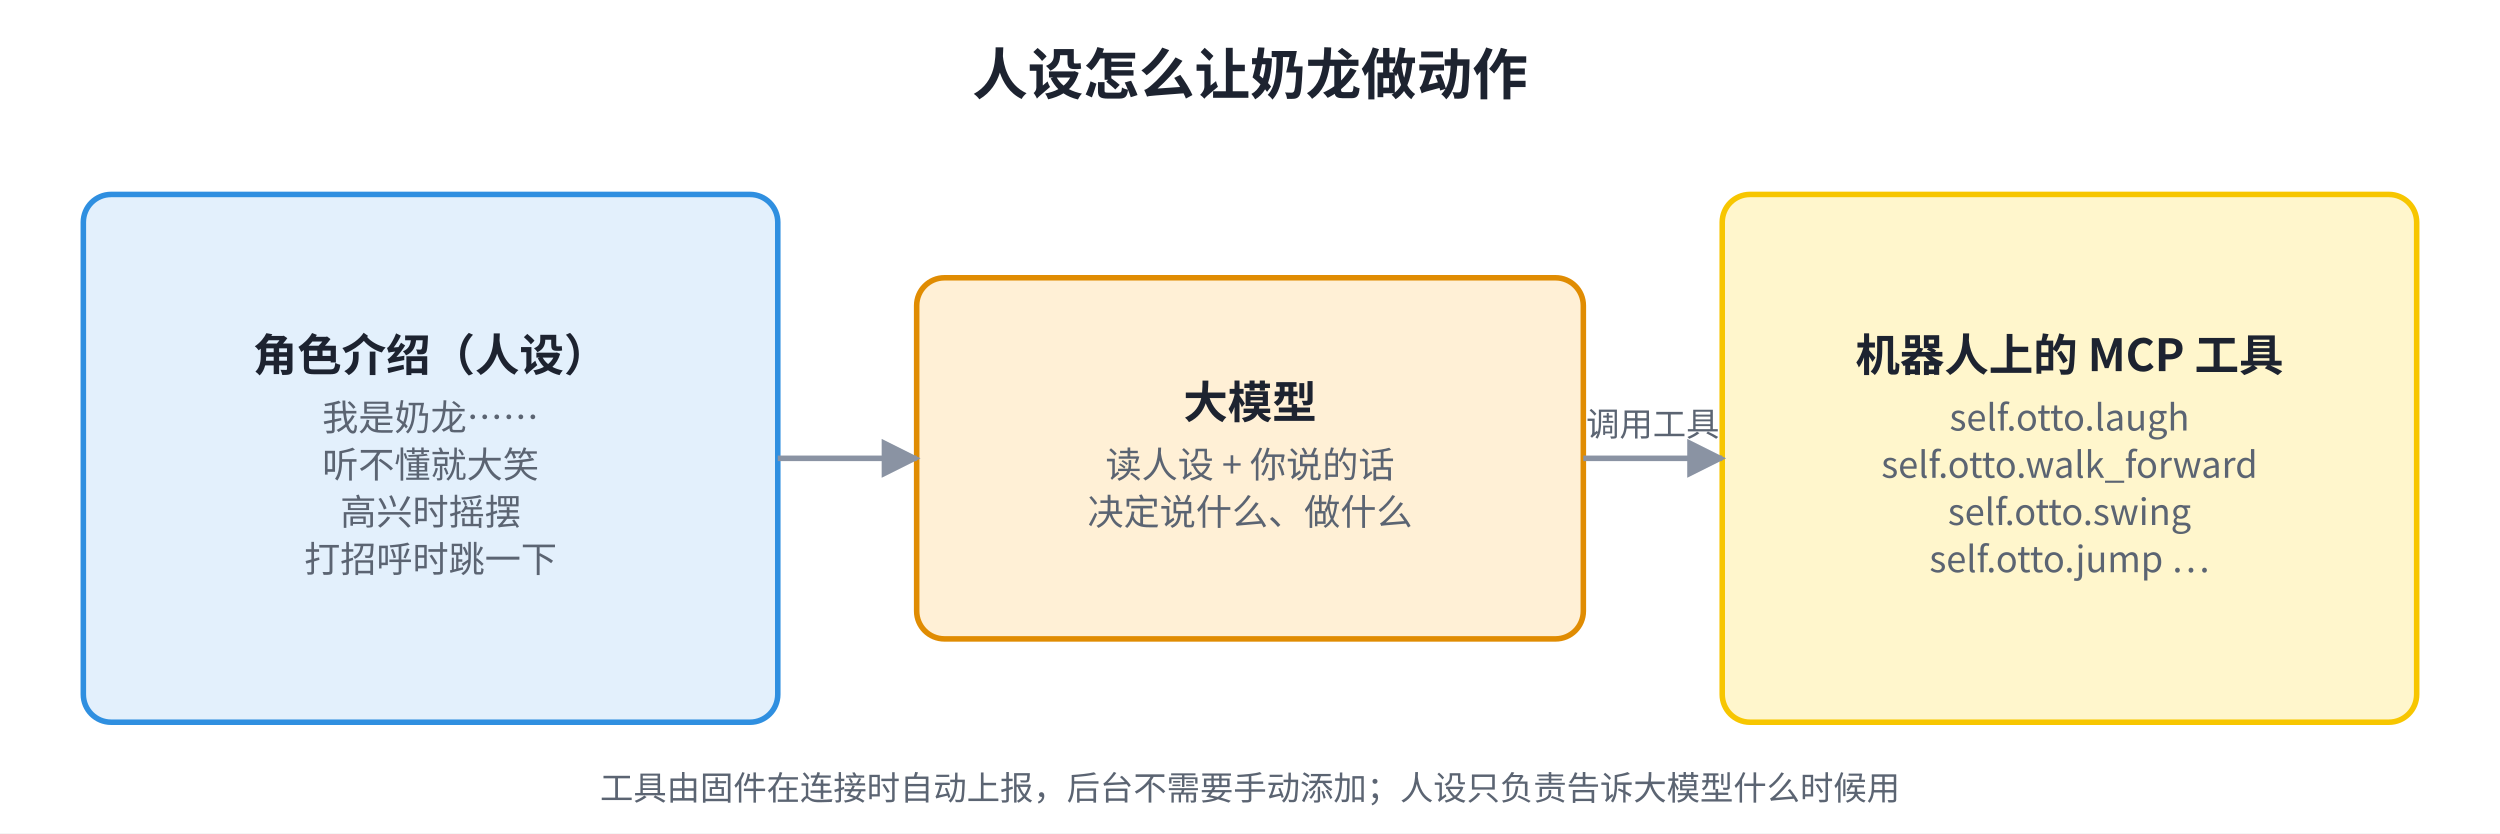
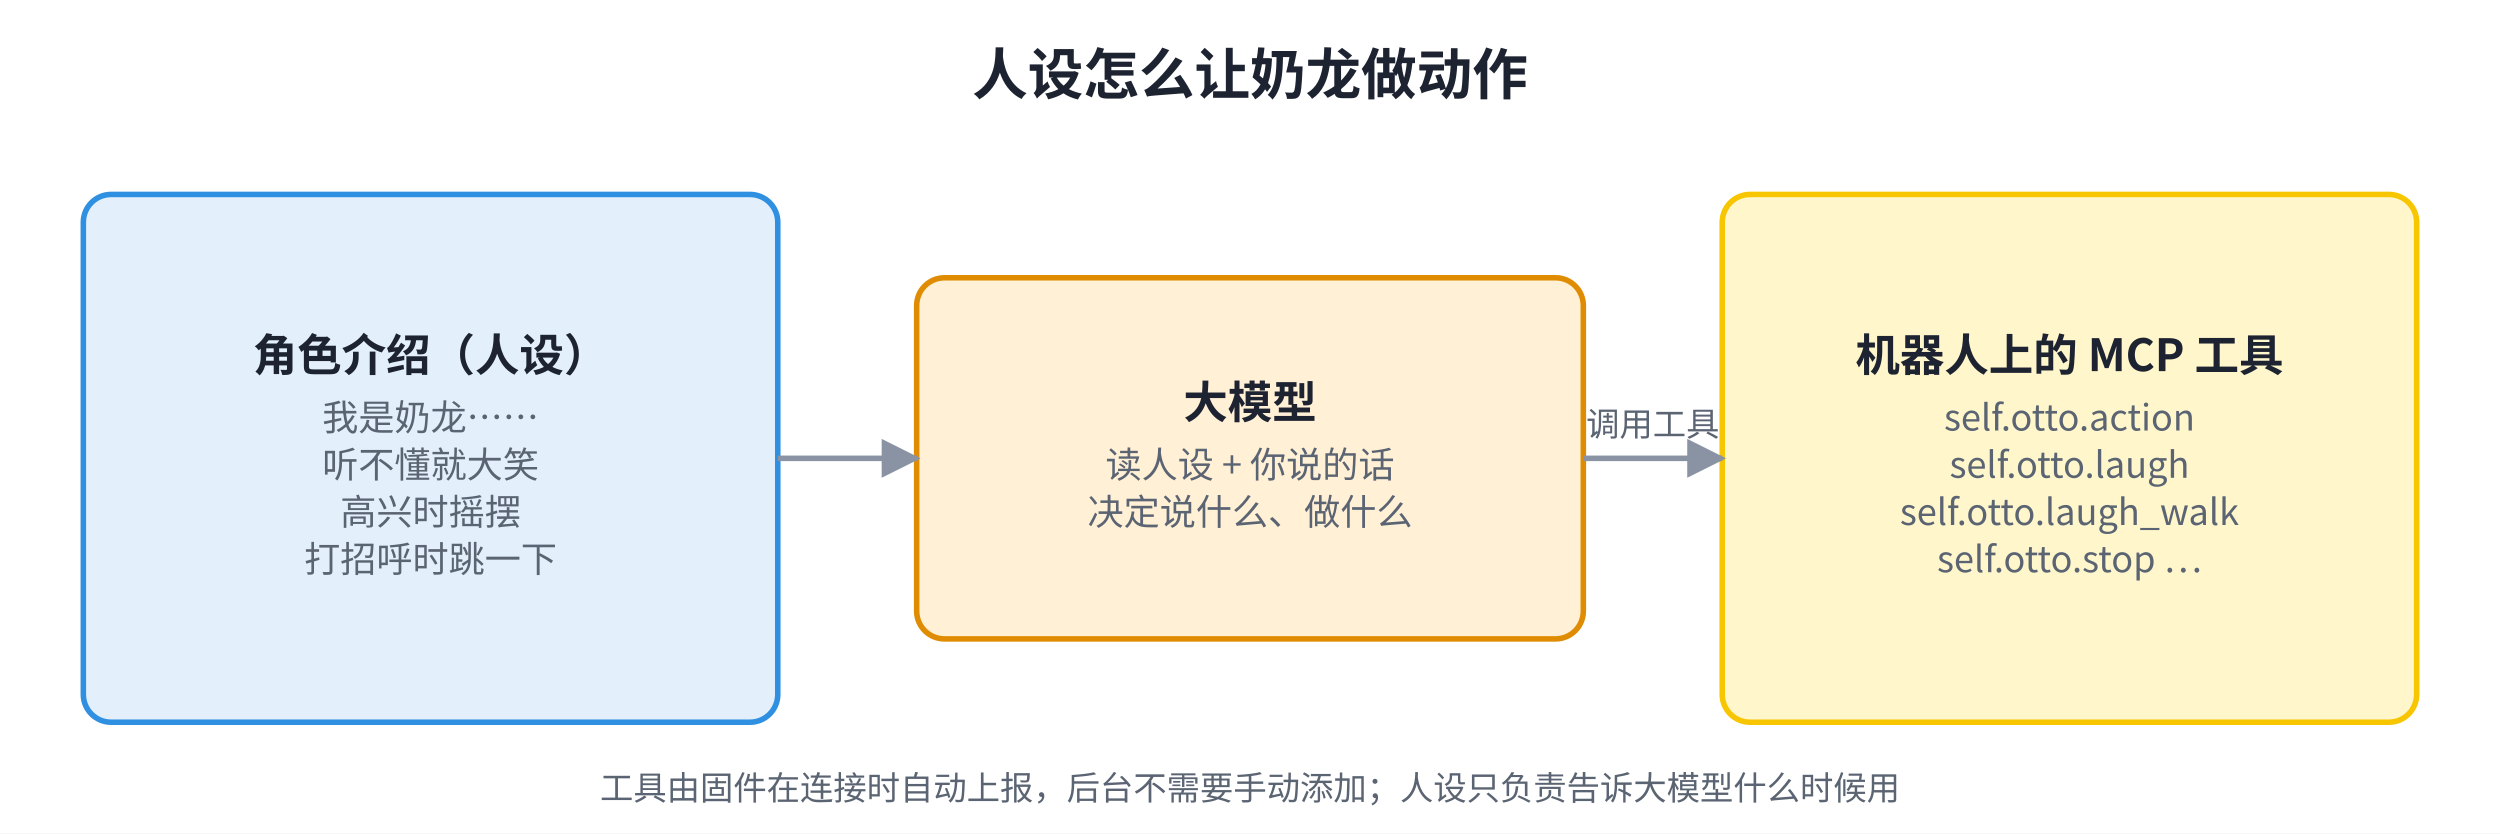
<svg xmlns="http://www.w3.org/2000/svg" viewBox="0 0 900 300" width="900" height="300">
  <defs>
    <marker id="arr" viewBox="0 0 10 10" refX="9" refY="5" markerWidth="7" markerHeight="7" orient="auto">
      <path d="M0,0 L10,5 L0,10 z" fill="#8a93a3" />
    </marker>
    <marker id="arrs" viewBox="0 0 10 10" refX="1" refY="5" markerWidth="7" markerHeight="7" orient="auto">
      <path d="M10,0 L0,5 L10,10 z" fill="#8a93a3" />
    </marker>
  </defs>
  <rect width="900" height="300" fill="#ffffff" />
  <text x="450" y="34" font-size="20" font-weight="700" fill="#1d2330" text-anchor="middle" font-family="PingFang SC, Microsoft YaHei, Noto Sans CJK SC, sans-serif">人设怎么让奶龙做动作</text>
  <rect x="30" y="70" width="250" height="190" rx="10" fill="#e3f0fc" stroke="#2f8fe0" stroke-width="2" />
  <text x="155.0" y="133.6" font-size="16" font-weight="600" fill="#1d2330" text-anchor="middle" font-family="PingFang SC, Microsoft YaHei, Noto Sans CJK SC, sans-serif">角色介绍（人设）</text>
  <text x="155.0" y="155.0" font-size="13" font-weight="400" fill="#5b6472" text-anchor="middle" font-family="PingFang SC, Microsoft YaHei, Noto Sans CJK SC, sans-serif">我是奶龙……</text>
  <text x="155.0" y="172.0" font-size="13" font-weight="400" fill="#5b6472" text-anchor="middle" font-family="PingFang SC, Microsoft YaHei, Noto Sans CJK SC, sans-serif">听不懂就大笑</text>
  <text x="155.0" y="189.0" font-size="13" font-weight="400" fill="#5b6472" text-anchor="middle" font-family="PingFang SC, Microsoft YaHei, Noto Sans CJK SC, sans-serif">高兴时摇摆</text>
  <text x="155.0" y="206.0" font-size="13" font-weight="400" fill="#5b6472" text-anchor="middle" font-family="PingFang SC, Microsoft YaHei, Noto Sans CJK SC, sans-serif">打招呼时跳一下</text>
  <rect x="330" y="100" width="240" height="130" rx="10" fill="#fff0d6" stroke="#e08c02" stroke-width="2" />
  <text x="450.0" y="150.6" font-size="16" font-weight="600" fill="#1d2330" text-anchor="middle" font-family="PingFang SC, Microsoft YaHei, Noto Sans CJK SC, sans-serif">大模型</text>
  <text x="450.0" y="172.0" font-size="13" font-weight="400" fill="#5b6472" text-anchor="middle" font-family="PingFang SC, Microsoft YaHei, Noto Sans CJK SC, sans-serif">读人设 + 你说的话</text>
  <text x="450.0" y="189.0" font-size="13" font-weight="400" fill="#5b6472" text-anchor="middle" font-family="PingFang SC, Microsoft YaHei, Noto Sans CJK SC, sans-serif">决定说什么、做什么</text>
  <rect x="620" y="70" width="250" height="190" rx="10" fill="#fff6cc" stroke="#f7c600" stroke-width="2" />
  <text x="745.0" y="133.6" font-size="16" font-weight="600" fill="#1d2330" text-anchor="middle" font-family="PingFang SC, Microsoft YaHei, Noto Sans CJK SC, sans-serif">机器人上的 MCP 工具</text>
-   <text x="745.0" y="155.0" font-size="13" font-weight="400" fill="#5b6472" text-anchor="middle" font-family="PingFang SC, Microsoft YaHei, Noto Sans CJK SC, sans-serif">self.otto.laugh</text>
-   <text x="745.0" y="172.0" font-size="13" font-weight="400" fill="#5b6472" text-anchor="middle" font-family="PingFang SC, Microsoft YaHei, Noto Sans CJK SC, sans-serif">self.otto.walk_forward</text>
-   <text x="745.0" y="189.0" font-size="13" font-weight="400" fill="#5b6472" text-anchor="middle" font-family="PingFang SC, Microsoft YaHei, Noto Sans CJK SC, sans-serif">self.otto.swing</text>
-   <text x="745.0" y="206.0" font-size="13" font-weight="400" fill="#5b6472" text-anchor="middle" font-family="PingFang SC, Microsoft YaHei, Noto Sans CJK SC, sans-serif">self.otto.jump …</text>
+   <text x="745.0" y="155.0" font-size="13" font-weight="400" fill="#5b6472" text-anchor="middle" font-family="PingFang SC, Microsoft YaHei, Noto Sans CJK SC, sans-serif">self.otto.action</text>
+   <text x="745.0" y="172.0" font-size="13" font-weight="400" fill="#5b6472" text-anchor="middle" font-family="PingFang SC, Microsoft YaHei, Noto Sans CJK SC, sans-serif">self.otto.laugh</text>
+   <text x="745.0" y="189.0" font-size="13" font-weight="400" fill="#5b6472" text-anchor="middle" font-family="PingFang SC, Microsoft YaHei, Noto Sans CJK SC, sans-serif">self.otto.laugh_walk</text>
+   <text x="745.0" y="206.0" font-size="13" font-weight="400" fill="#5b6472" text-anchor="middle" font-family="PingFang SC, Microsoft YaHei, Noto Sans CJK SC, sans-serif">self.otto.stop …</text>
  <line x1="280" y1="165" x2="330" y2="165" stroke="#8a93a3" stroke-width="2" marker-end="url(#arr)" />
  <line x1="570" y1="165" x2="620" y2="165" stroke="#8a93a3" stroke-width="2" marker-end="url(#arr)" />
  <text x="595.0" y="157.0" font-size="12" font-weight="400" fill="#5b6472" text-anchor="middle" font-family="PingFang SC, Microsoft YaHei, Noto Sans CJK SC, sans-serif">调用工具</text>
  <text x="450" y="288" font-size="12" font-weight="400" fill="#5b6472" text-anchor="middle" font-family="PingFang SC, Microsoft YaHei, Noto Sans CJK SC, sans-serif">工具由固件在连接时自动上报，后台不需要手动添加；人设只负责告诉大模型什么时候用</text>
</svg>
